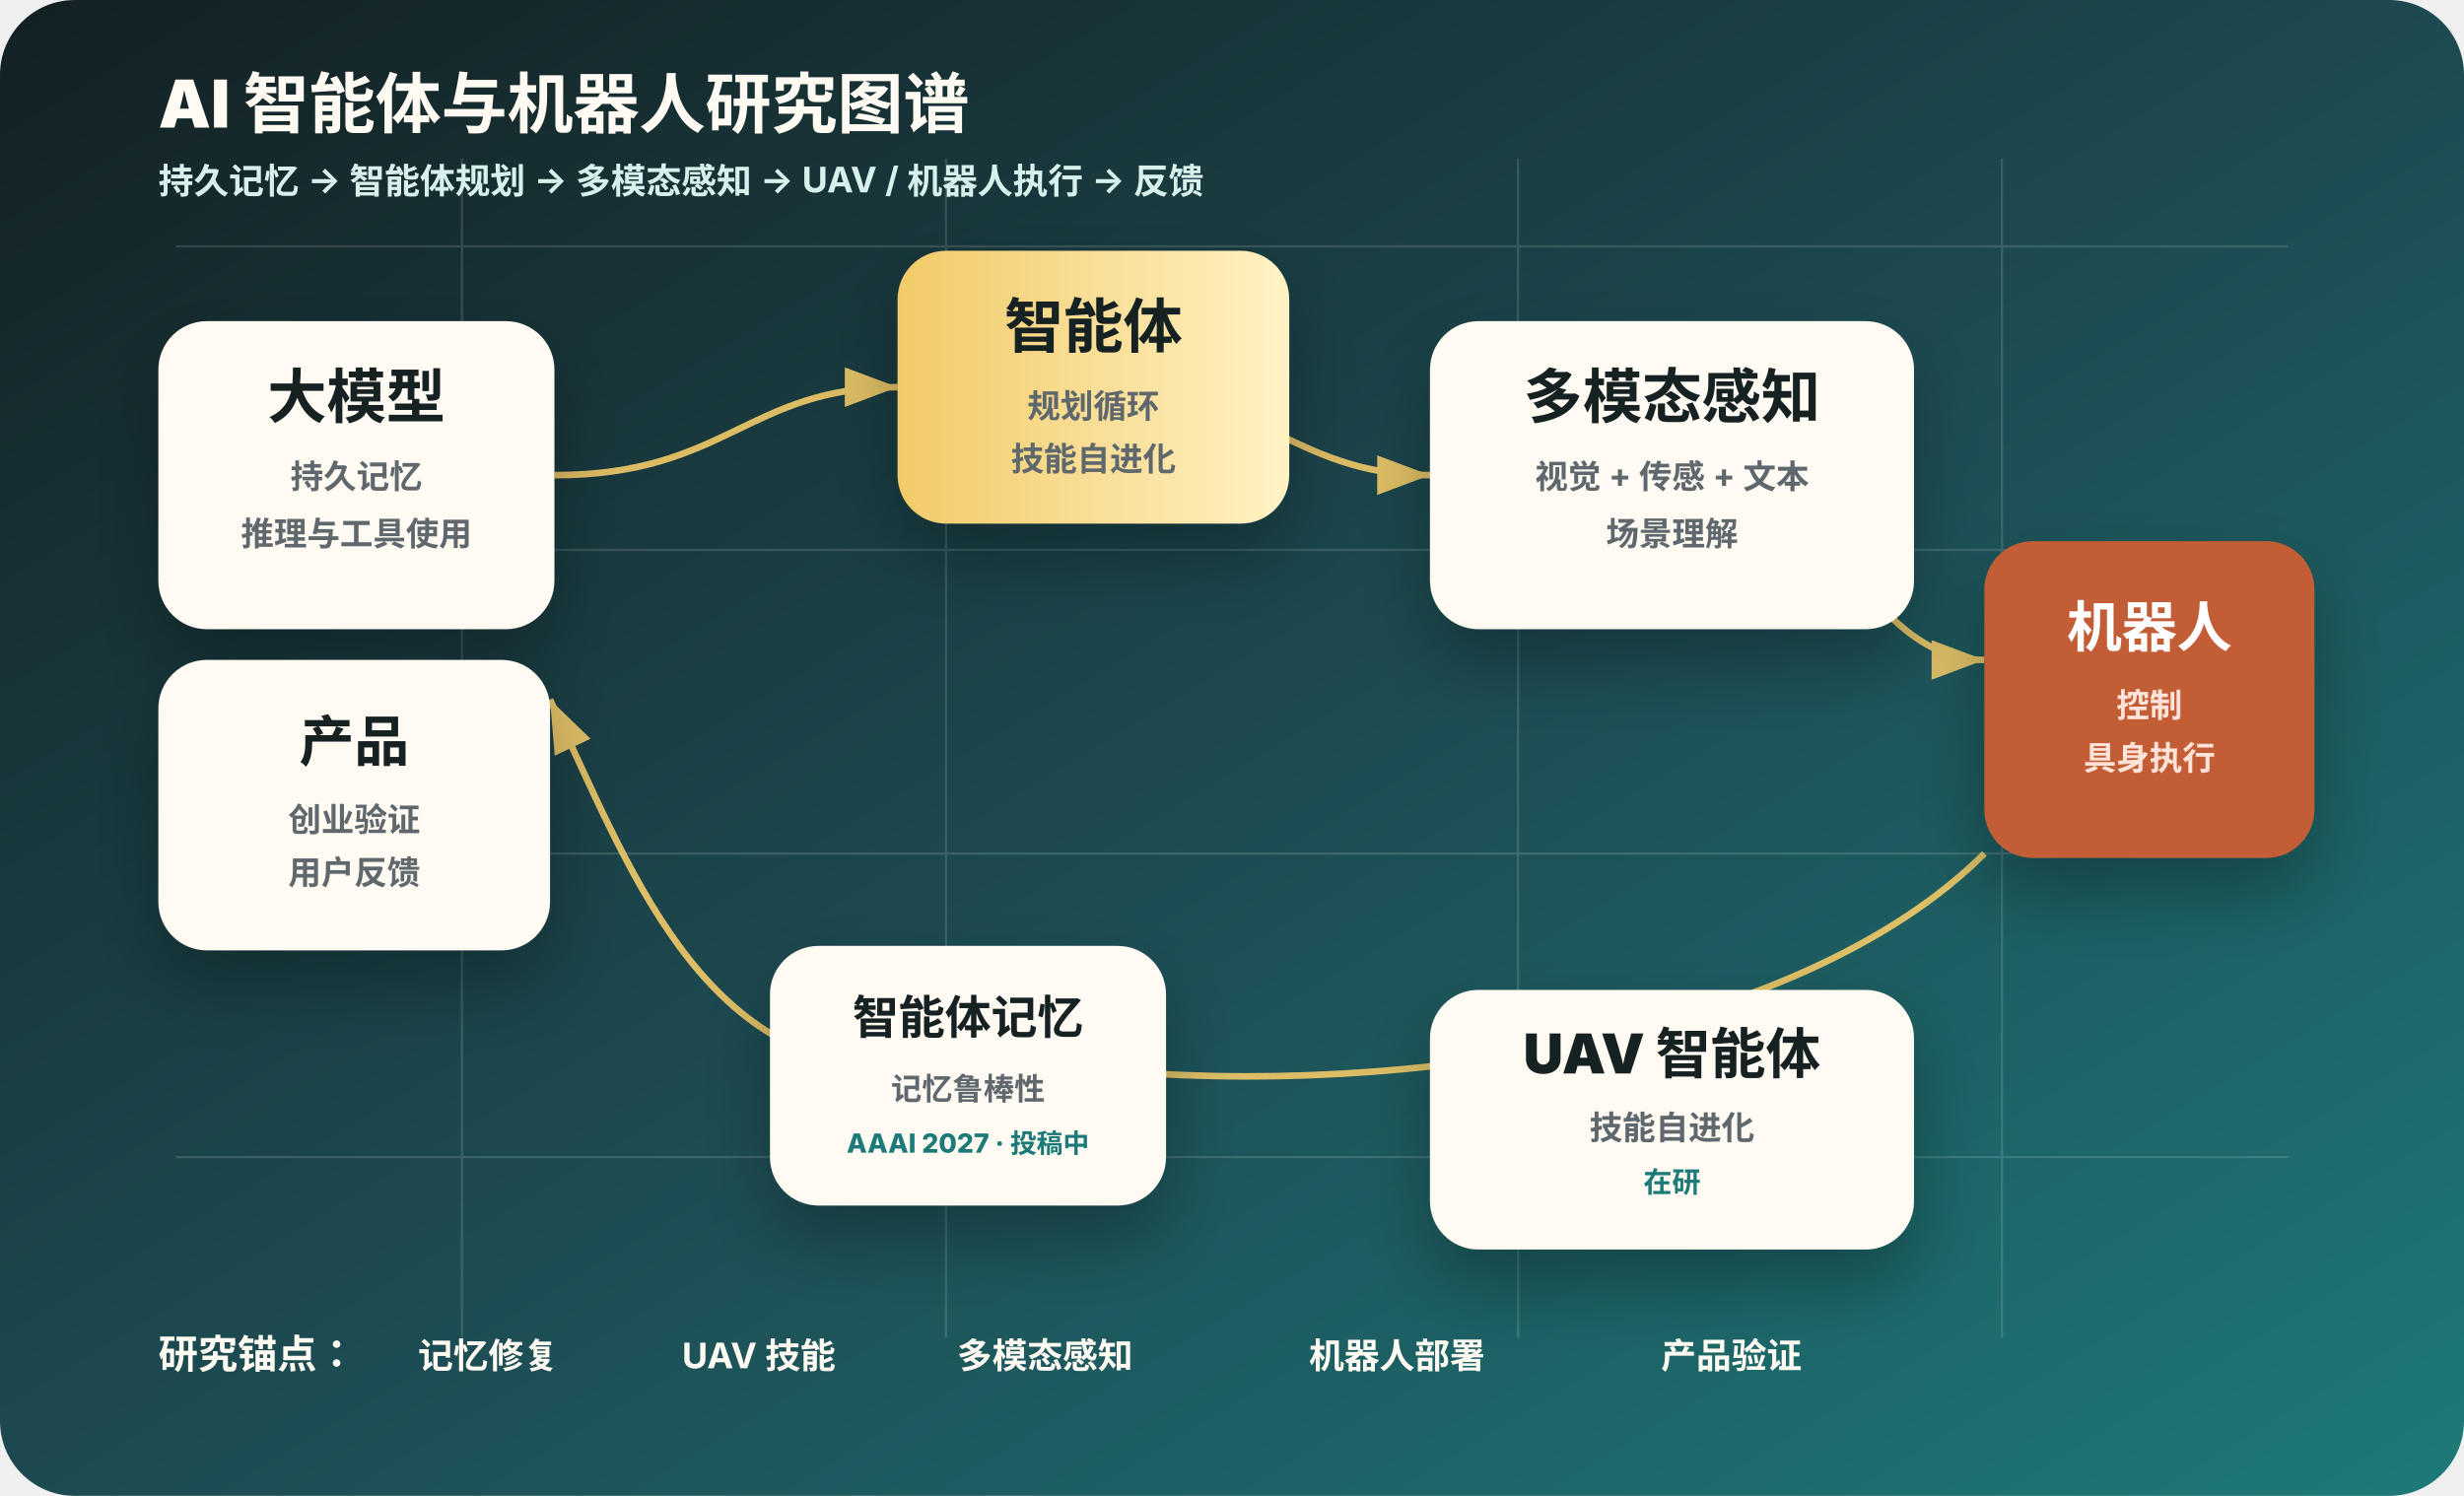
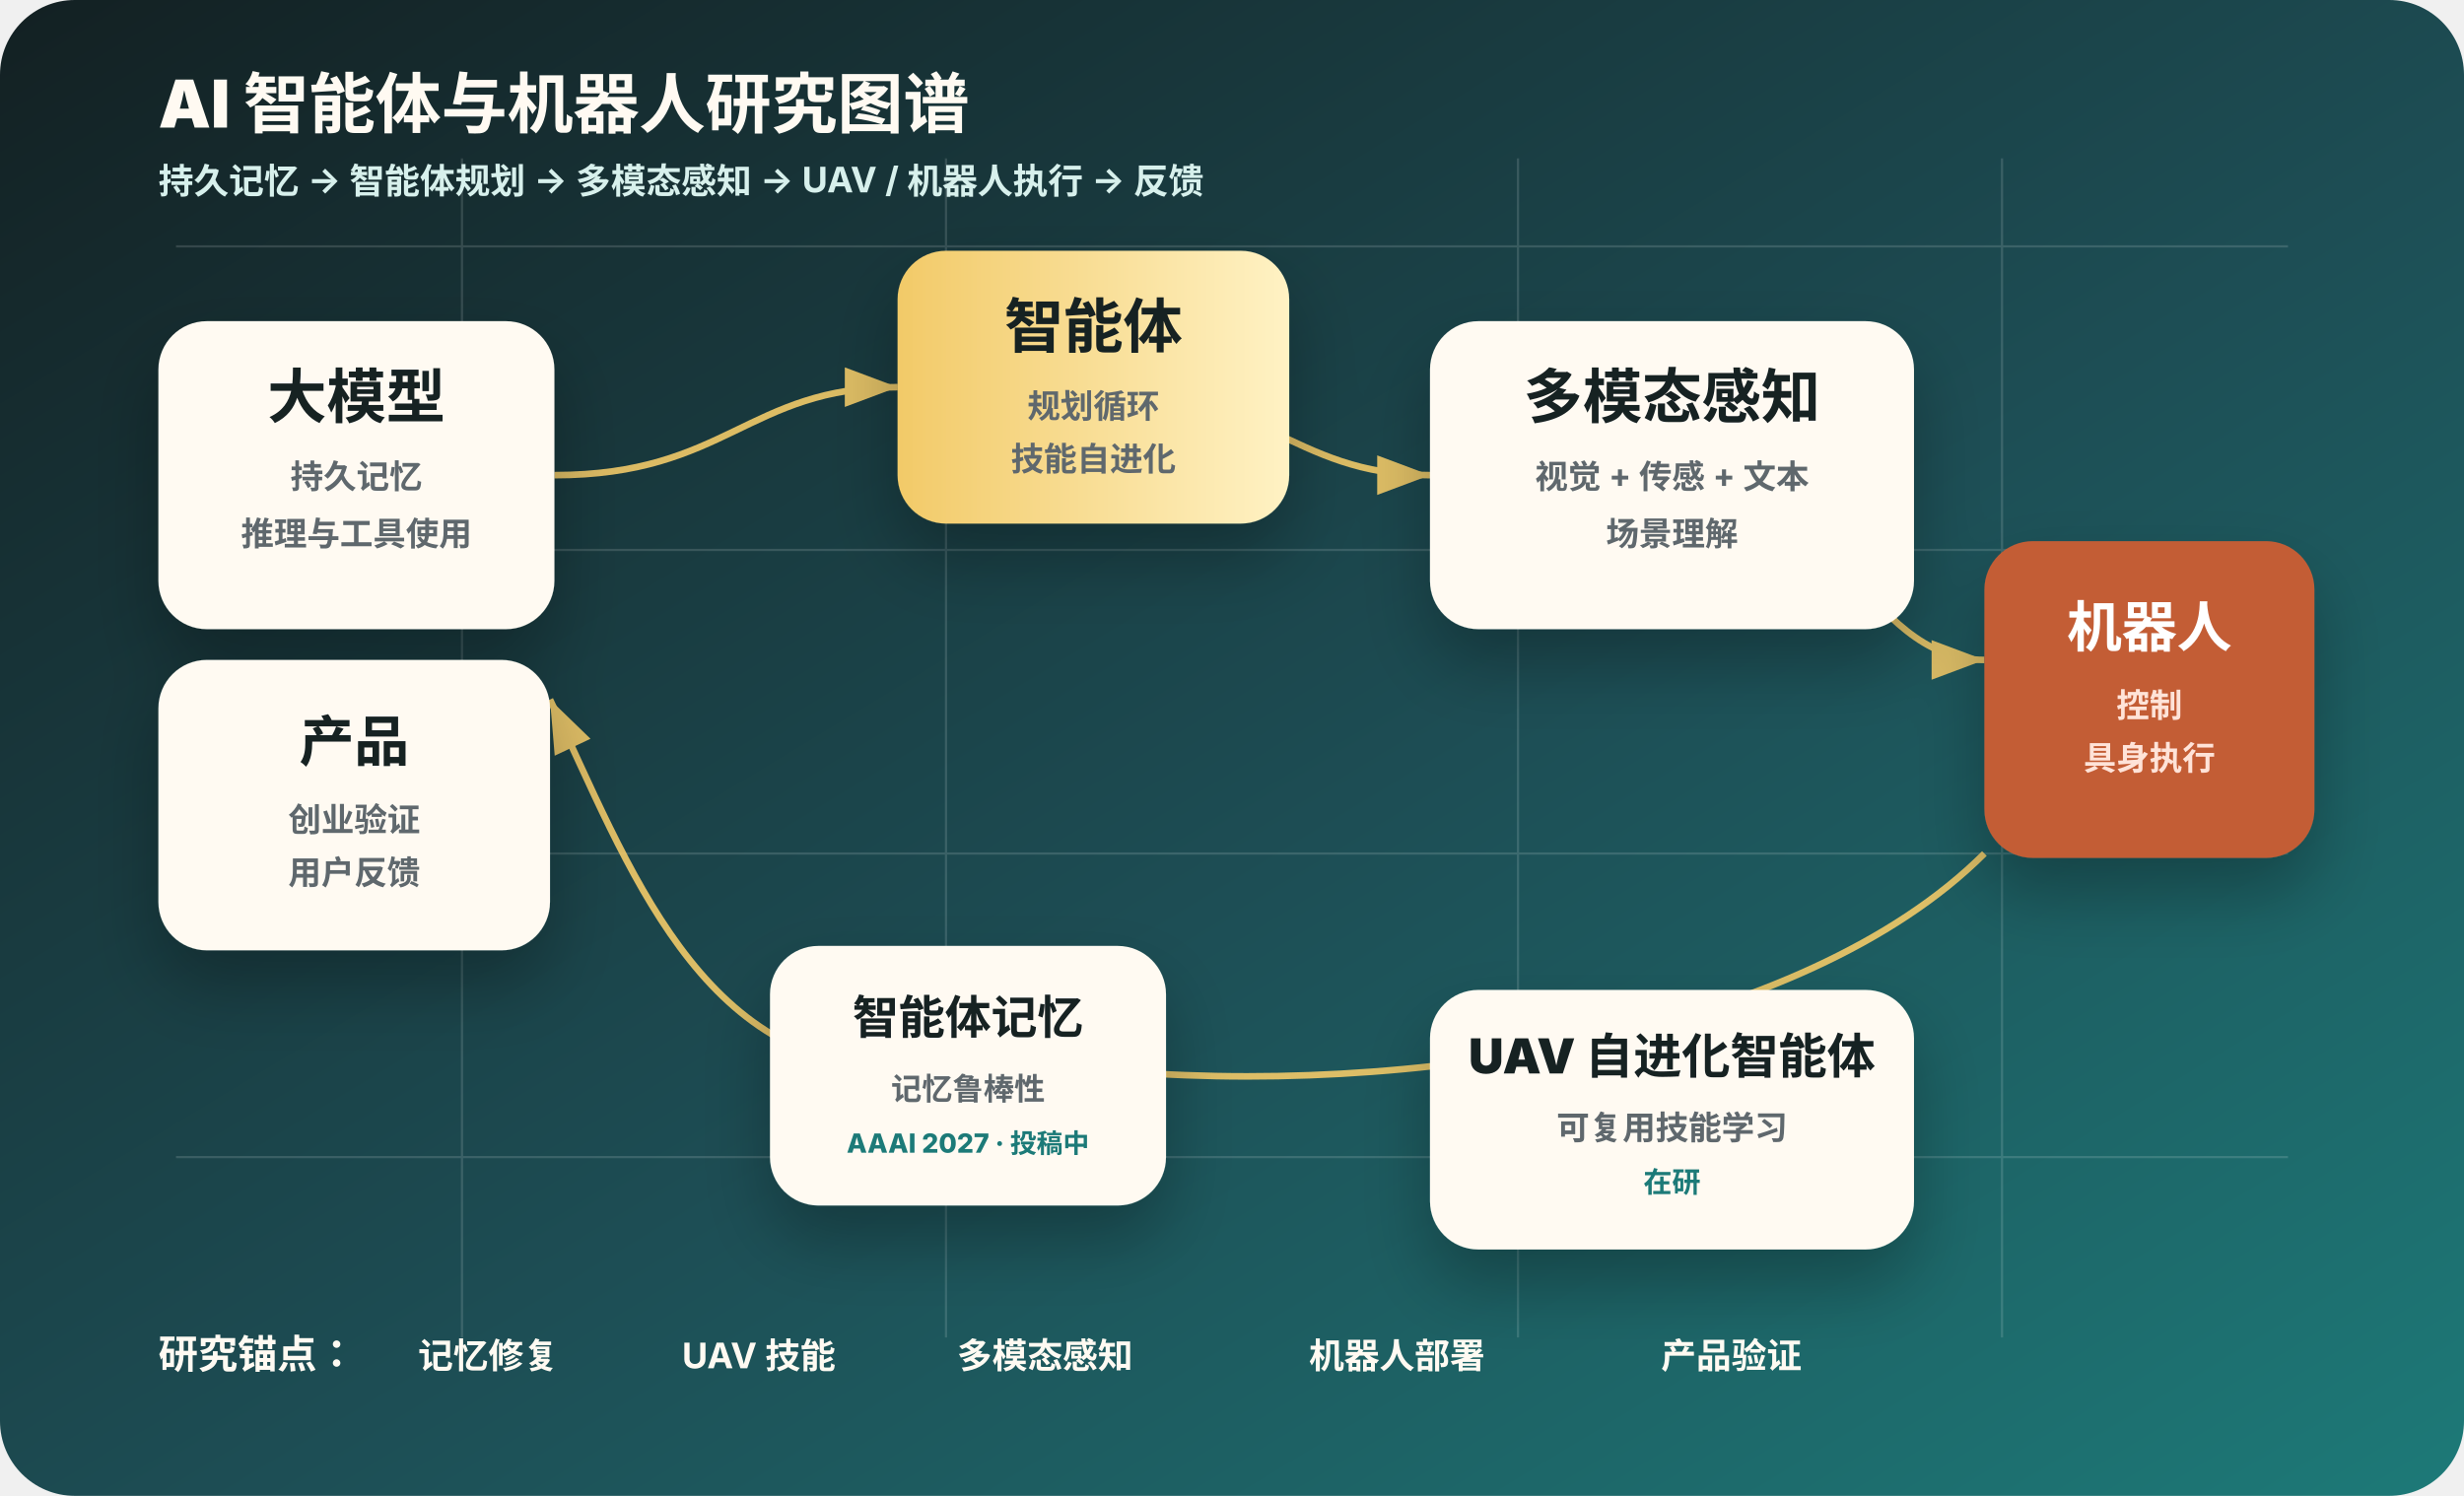
<svg xmlns="http://www.w3.org/2000/svg" viewBox="0 0 1120 680" role="img" aria-labelledby="title desc">
  <defs>
    <linearGradient id="bg" x1="0" x2="1" y1="0" y2="1">
      <stop offset="0" stop-color="#132022" />
      <stop offset=".55" stop-color="#1d4e55" />
      <stop offset="1" stop-color="#1d7a78" />
    </linearGradient>
    <linearGradient id="gold" x1="0" x2="1">
      <stop offset="0" stop-color="#f2ca68" />
      <stop offset="1" stop-color="#fff2c4" />
    </linearGradient>
    <filter id="shadow" x="-20%" y="-20%" width="140%" height="140%">
      <feDropShadow dx="0" dy="16" stdDeviation="16" flood-color="#000" flood-opacity=".28" />
    </filter>
    <marker id="arrow" markerWidth="10" markerHeight="10" refX="8" refY="3" orient="auto">
      <path d="M0,0 L8,3 L0,6 Z" fill="#f2ca68" />
    </marker>
  </defs>
  <rect width="1120" height="680" rx="34" fill="url(#bg)" />
  <g opacity=".14" stroke="#fff" fill="none">
    <path d="M80 112 H1040" />
    <path d="M80 250 H1040" />
    <path d="M80 388 H1040" />
    <path d="M80 526 H1040" />
    <path d="M210 72 V608" />
    <path d="M430 72 V608" />
    <path d="M690 72 V608" />
    <path d="M910 72 V608" />
  </g>
  <text x="72" y="58" font-family="-apple-system, BlinkMacSystemFont, 'PingFang SC', 'Microsoft YaHei', sans-serif" font-size="30" font-weight="850" fill="#fffaf2">AI 智能体与机器人研究图谱</text>
  <text x="72" y="88" font-family="-apple-system, BlinkMacSystemFont, 'PingFang SC', 'Microsoft YaHei', sans-serif" font-size="16" font-weight="650" fill="#d7f0ec">持久记忆 → 智能体规划 → 多模态感知 → UAV / 机器人执行 → 反馈</text>
  <g stroke="#f2ca68" stroke-width="3" marker-end="url(#arrow)" fill="none" opacity=".9">
    <path d="M252 216 C330 216 340 176 408 176" />
    <path d="M492 176 C574 176 586 216 650 216" />
    <path d="M764 216 C835 216 846 300 902 300" />
    <path d="M902 388 C820 470 640 500 498 486" />
    <path d="M410 486 C318 486 286 394 250 318" />
  </g>
  <g font-family="-apple-system, BlinkMacSystemFont, 'PingFang SC', 'Microsoft YaHei', sans-serif" filter="url(#shadow)">
    <rect x="72" y="146" width="180" height="140" rx="22" fill="#fffaf2" />
    <text x="162" y="190" text-anchor="middle" font-size="27" font-weight="850" fill="#172024">大模型</text>
    <text x="162" y="222" text-anchor="middle" font-size="15" font-weight="700" fill="#5f676d">持久记忆</text>
    <text x="162" y="248" text-anchor="middle" font-size="15" font-weight="700" fill="#5f676d">推理与工具使用</text>
    <rect x="408" y="114" width="178" height="124" rx="22" fill="url(#gold)" />
    <text x="497" y="158" text-anchor="middle" font-size="27" font-weight="850" fill="#172024">智能体</text>
    <text x="497" y="190" text-anchor="middle" font-size="15" font-weight="700" fill="#5f676d">规划循环</text>
    <text x="497" y="214" text-anchor="middle" font-size="15" font-weight="700" fill="#5f676d">技能自进化</text>
    <rect x="650" y="146" width="220" height="140" rx="22" fill="#fffaf2" />
    <text x="760" y="190" text-anchor="middle" font-size="27" font-weight="850" fill="#172024">多模态感知</text>
    <text x="760" y="222" text-anchor="middle" font-size="15" font-weight="700" fill="#5f676d">视觉 + 传感 + 文本</text>
    <text x="760" y="248" text-anchor="middle" font-size="15" font-weight="700" fill="#5f676d">场景理解</text>
    <rect x="902" y="246" width="150" height="144" rx="22" fill="#c35d36" />
    <text x="977" y="294" text-anchor="middle" font-size="25" font-weight="850" fill="#fff">机器人</text>
    <text x="977" y="326" text-anchor="middle" font-size="15" font-weight="700" fill="#ffe3d8">控制</text>
    <text x="977" y="350" text-anchor="middle" font-size="15" font-weight="700" fill="#ffe3d8">具身执行</text>
    <rect x="650" y="450" width="220" height="118" rx="22" fill="#fffaf2" />
-     <text x="760" y="488" text-anchor="middle" font-size="25" font-weight="850" fill="#172024">UAV 智能体</text>
-     <text x="760" y="518" text-anchor="middle" font-size="15" font-weight="700" fill="#5f676d">技能自进化</text>
+     <text x="760" y="488" text-anchor="middle" font-size="22" font-weight="850" fill="#172024">UAV 自进化智能体</text>
+     <text x="760" y="518" text-anchor="middle" font-size="15" font-weight="700" fill="#5f676d">可复用技能学习</text>
    <text x="760" y="542" text-anchor="middle" font-size="13" font-weight="800" fill="#1d7a78">在研</text>
    <rect x="350" y="430" width="180" height="118" rx="22" fill="#fffaf2" />
    <text x="440" y="470" text-anchor="middle" font-size="21" font-weight="850" fill="#172024">智能体记忆</text>
    <text x="440" y="500" text-anchor="middle" font-size="14" font-weight="700" fill="#5f676d">记忆鲁棒性</text>
    <text x="440" y="524" text-anchor="middle" font-size="12" font-weight="800" fill="#1d7a78">AAAI 2027 · 投稿中</text>
    <rect x="72" y="300" width="178" height="132" rx="22" fill="#fffaf2" />
    <text x="161" y="346" text-anchor="middle" font-size="25" font-weight="850" fill="#172024">产品</text>
    <text x="161" y="378" text-anchor="middle" font-size="15" font-weight="700" fill="#5f676d">创业验证</text>
    <text x="161" y="402" text-anchor="middle" font-size="15" font-weight="700" fill="#5f676d">用户反馈</text>
  </g>
  <g font-family="-apple-system, BlinkMacSystemFont, 'PingFang SC', 'Microsoft YaHei', sans-serif" fill="#fffaf2">
    <text x="72" y="622" font-size="18" font-weight="800">研究锚点：</text>
    <text x="190" y="622" font-size="16" font-weight="650">记忆修复</text>
    <text x="310" y="622" font-size="16" font-weight="650">UAV 技能</text>
    <text x="435" y="622" font-size="16" font-weight="650">多模态感知</text>
    <text x="595" y="622" font-size="16" font-weight="650">机器人部署</text>
    <text x="755" y="622" font-size="16" font-weight="650">产品验证</text>
  </g>
</svg>
